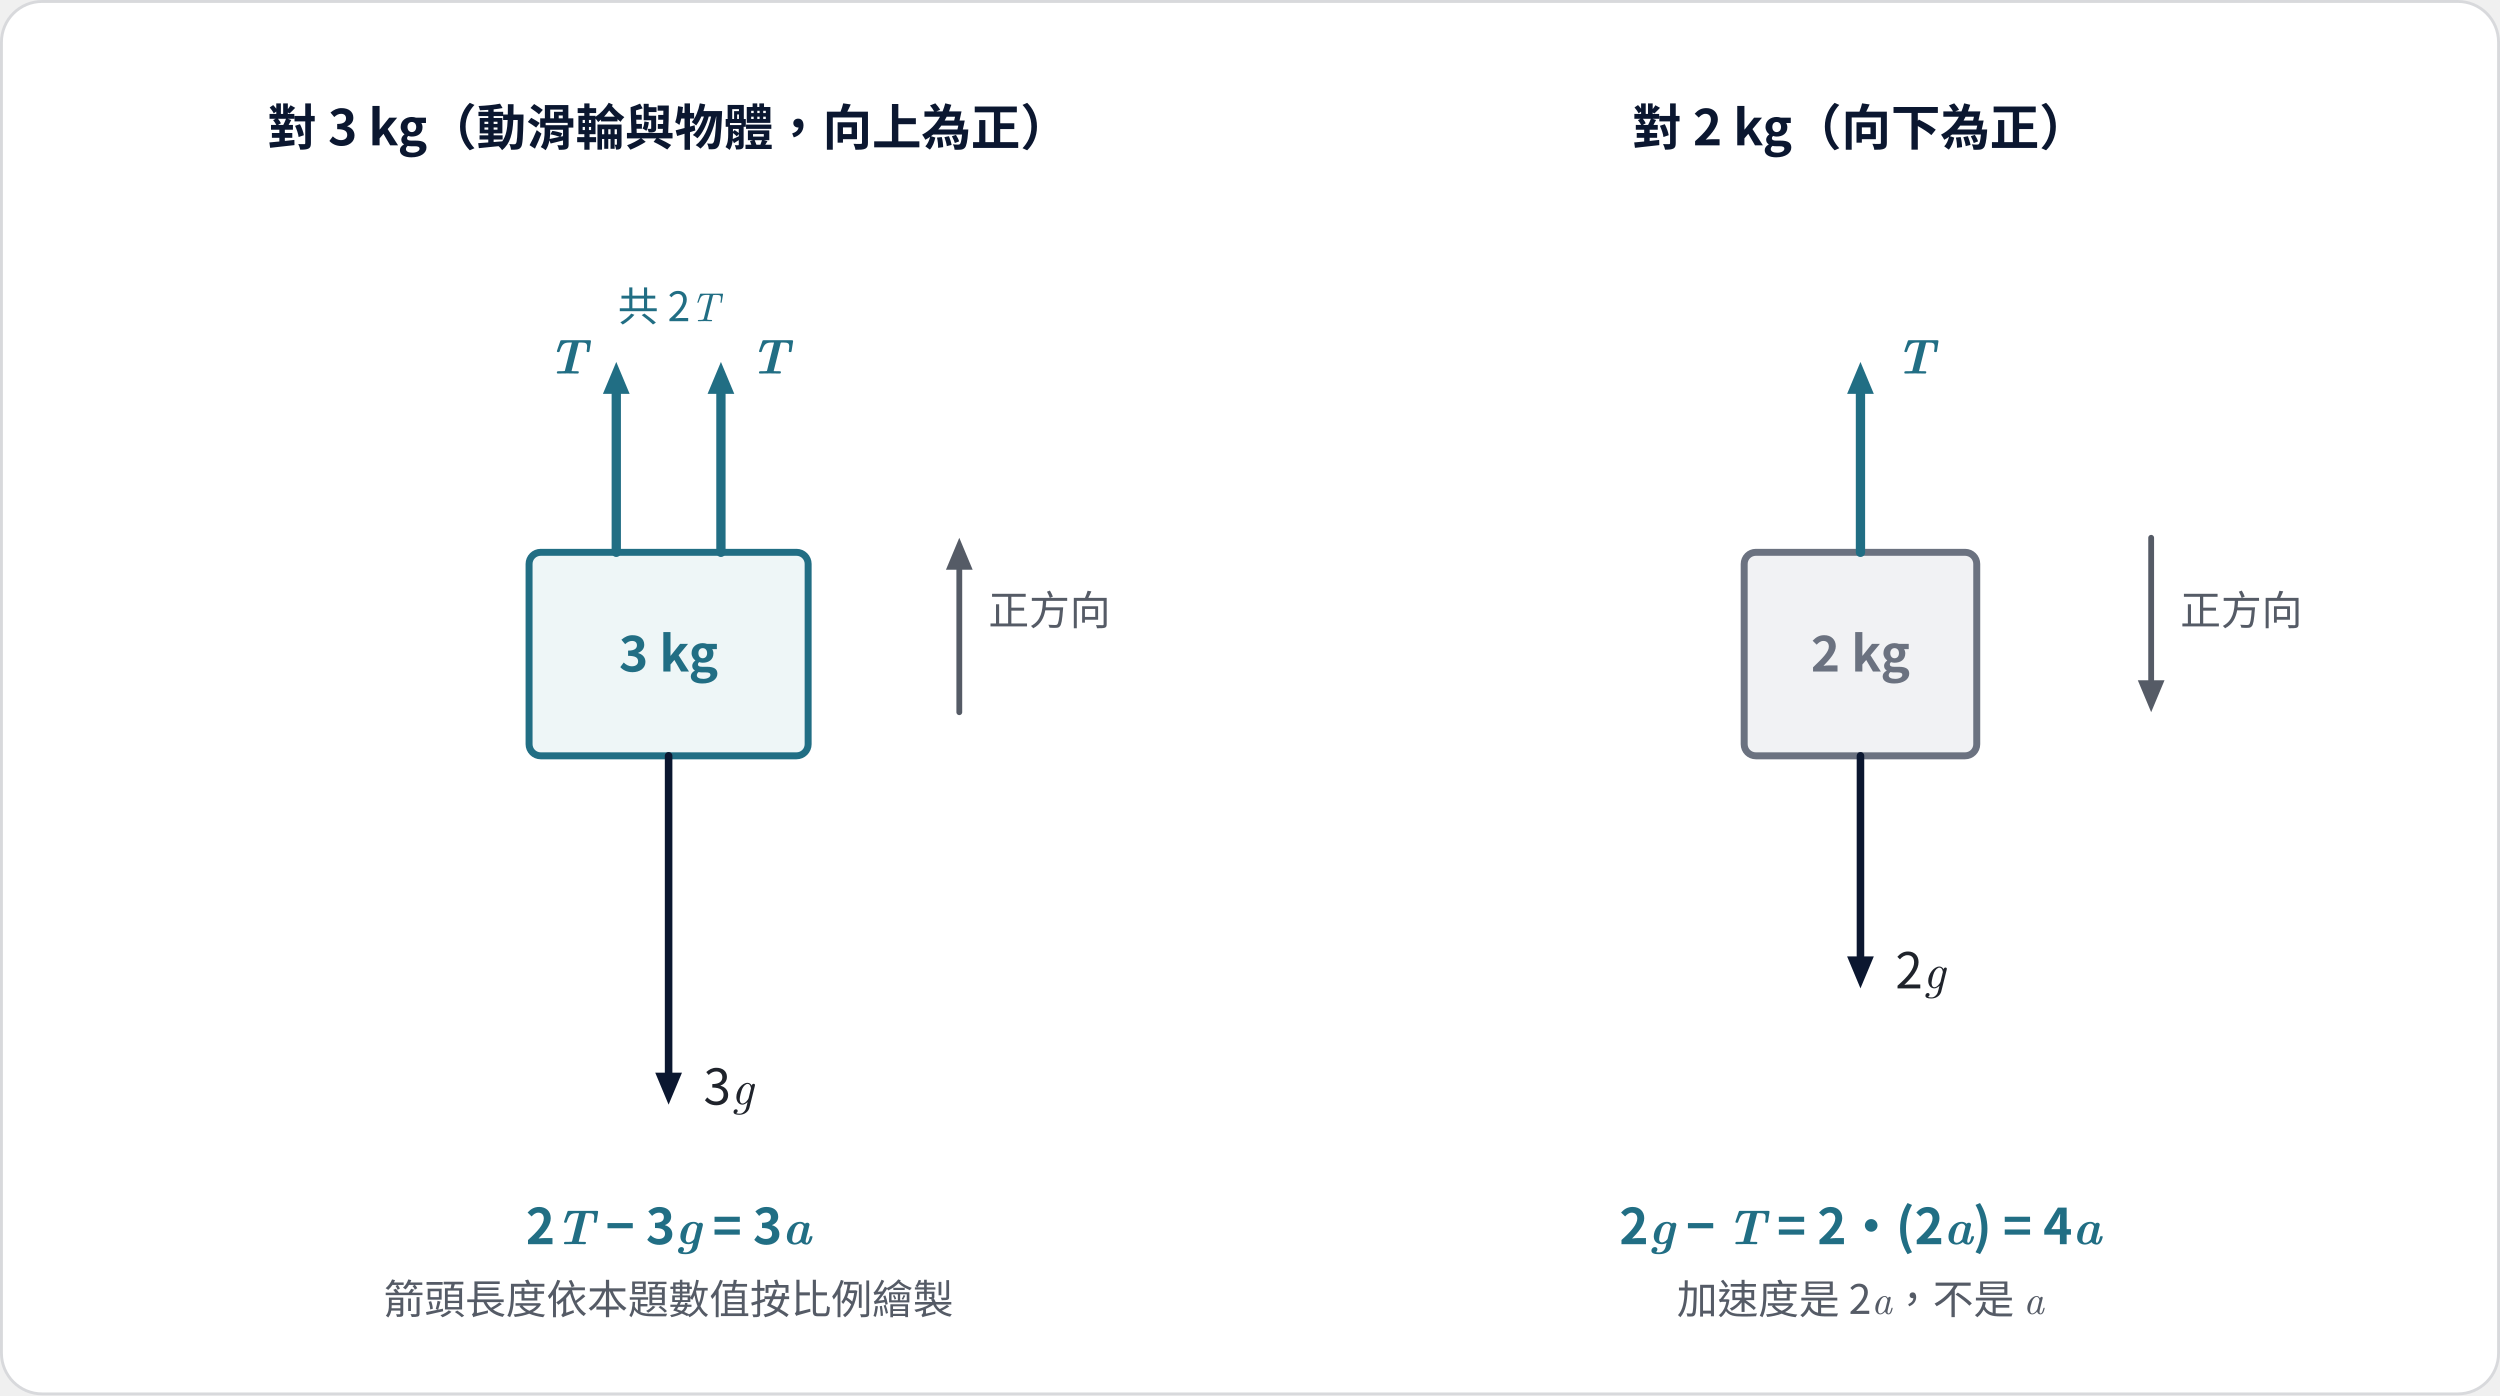
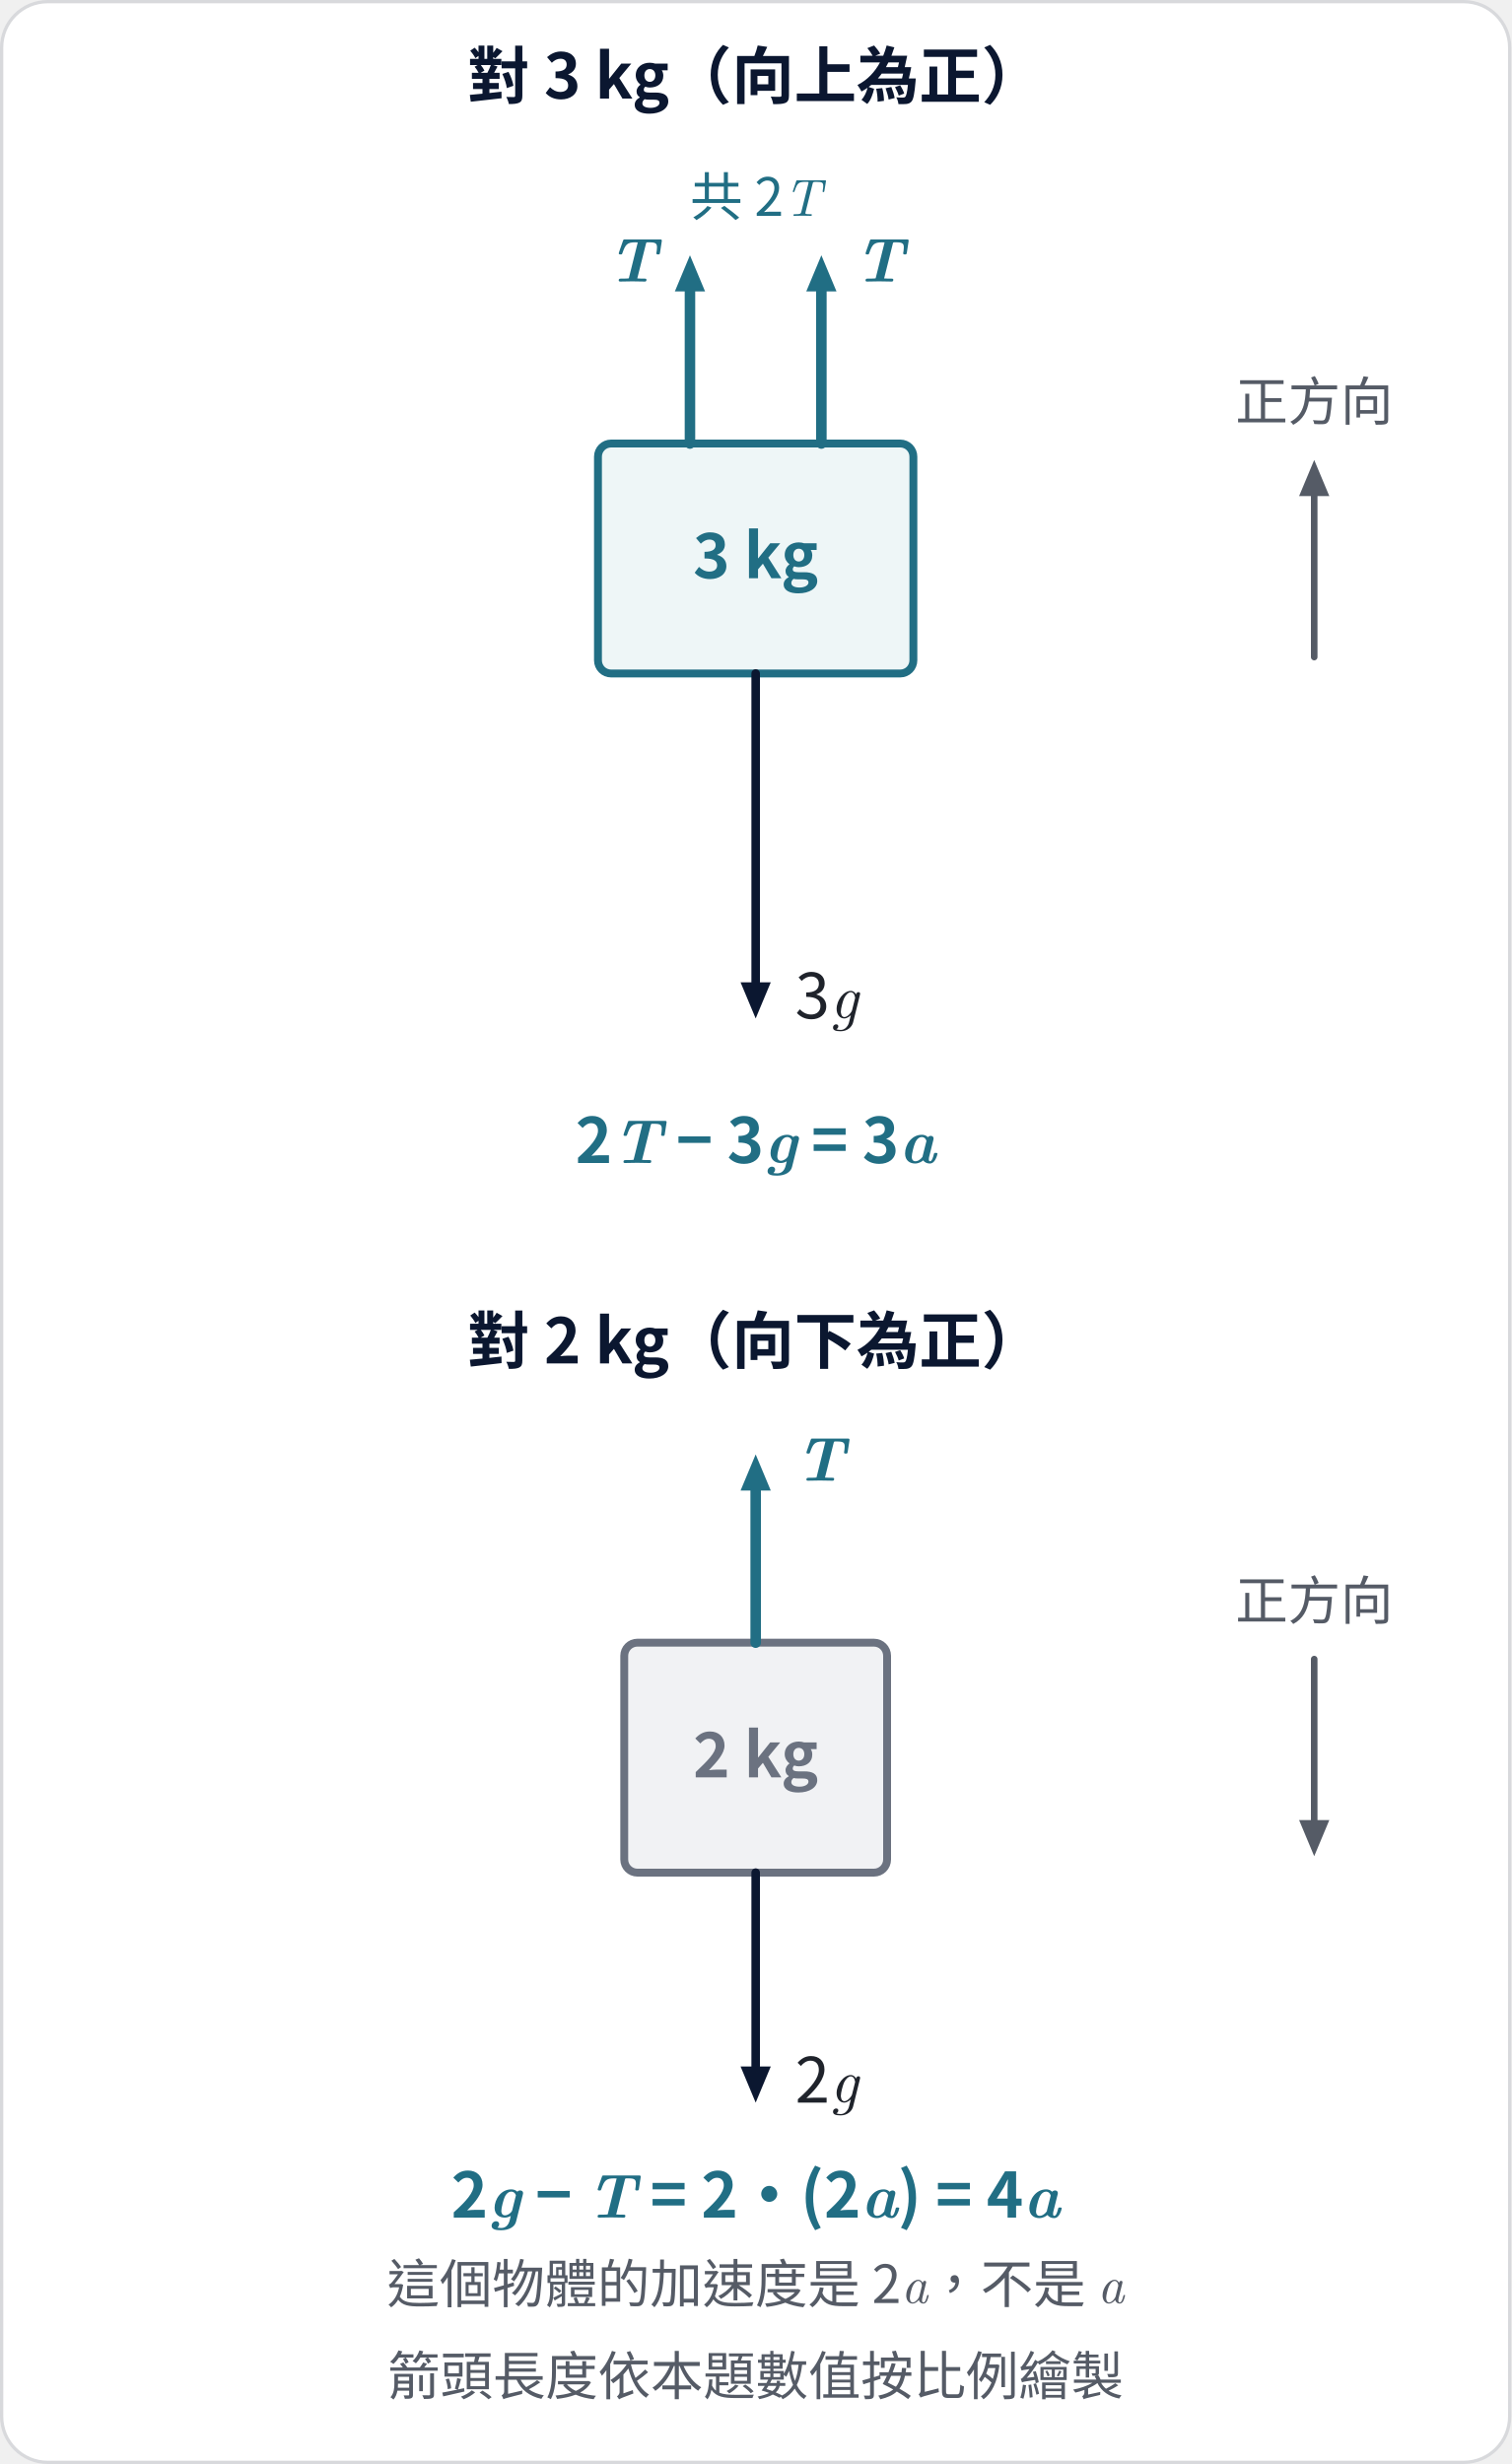
- <svg xmlns="http://www.w3.org/2000/svg" width="860" height="480" viewBox="0 0 860 480" role="img" aria-labelledby="title desc">
+ <svg xmlns="http://www.w3.org/2000/svg" width="460" height="750" viewBox="0 0 460 750" role="img" aria-labelledby="title desc">
  <style>
-     text { font-family: "Source Sans Pro", "PingFang TC", "Microsoft JhengHei", "Noto Sans TC", "Noto Sans CJK TC", sans-serif; fill: #1f232b; font-size: 17px; }
+     text { font-family: "Source Sans Pro", "PingFang TC", "Microsoft JhengHei", "Noto Sans TC", "Noto Sans CJK TC", sans-serif; fill: #1f232b; font-size: 19px; }
    .strong { font-weight: 700; }
-     .small { font-size: 14px; }
+     .small { font-size: 16px; }
    .muted { fill: #555b66; }
  </style>
-   <rect x="0.5" y="0.5" width="859" height="479" rx="14" fill="#ffffff" stroke="#d8d9dc" />
-   <text x="230.0" y="50.0" class="strong" text-anchor="middle" style="fill:#0b1730">對 3 kg（動滑輪與物體，向上為正）</text>
-   <g transform="translate(230.0 225.0) rotate(0)">
+   <rect x="0.5" y="0.5" width="459" height="749" rx="14" fill="#ffffff" stroke="#d8d9dc" />
+   <text x="230.0" y="30.0" class="strong" text-anchor="middle" style="fill:#0b1730">對 3 kg（向上為正）</text>
+   <g transform="translate(230.0 170.0) rotate(0)">
    <rect x="-48.0" y="-35.0" width="96" height="70" rx="4" fill="#eef6f7" stroke="#216e84" stroke-width="2.4" />
  </g>
-   <text x="230.0" y="231.0" class="strong" text-anchor="middle" style="fill:#216e84">3 kg</text>
-   <line x1="212.0" y1="190.0" x2="212.0" y2="135.5" stroke="#216e84" stroke-width="3.2" stroke-linecap="round" />
-   <polygon points="212.0,124.5 216.6,135.5 207.4,135.5" fill="#216e84" />
-   <line x1="248.0" y1="190.0" x2="248.0" y2="135.5" stroke="#216e84" stroke-width="3.2" stroke-linecap="round" />
-   <polygon points="248.0,124.5 252.6,135.5 243.4,135.5" fill="#216e84" />
-   <text x="202.0" y="128.5" class="strong" text-anchor="end" style="fill:#216e84">
+   <text x="230.0" y="176.0" class="strong" text-anchor="middle" style="fill:#216e84">3 kg</text>
+   <line x1="210.0" y1="135.0" x2="210.0" y2="88.7" stroke="#216e84" stroke-width="3.2" stroke-linecap="round" />
+   <polygon points="210.0,77.7 214.6,88.7 205.4,88.7" fill="#216e84" />
+   <line x1="250.0" y1="135.0" x2="250.0" y2="88.7" stroke="#216e84" stroke-width="3.2" stroke-linecap="round" />
+   <polygon points="250.0,77.7 254.6,88.7 245.4,88.7" fill="#216e84" />
+   <text x="200.0" y="85.7" class="strong" text-anchor="end" style="fill:#216e84">
    <tspan font-family="&quot;STIX Two Text&quot;, &quot;Latin Modern Roman&quot;, &quot;Times New Roman&quot;, serif" font-style="italic">T</tspan>
  </text>
-   <text x="258.0" y="128.5" class="strong" text-anchor="start" style="fill:#216e84">
+   <text x="260.0" y="85.7" class="strong" text-anchor="start" style="fill:#216e84">
    <tspan font-family="&quot;STIX Two Text&quot;, &quot;Latin Modern Roman&quot;, &quot;Times New Roman&quot;, serif" font-style="italic">T</tspan>
  </text>
-   <text x="230.0" y="110.5" class="small" text-anchor="middle" style="fill:#216e84">共 2<tspan font-family="&quot;STIX Two Text&quot;, &quot;Latin Modern Roman&quot;, &quot;Times New Roman&quot;, serif" font-style="italic">T</tspan>
+   <text x="230.0" y="65.7" class="small" text-anchor="middle" style="fill:#216e84">共 2<tspan font-family="&quot;STIX Two Text&quot;, &quot;Latin Modern Roman&quot;, &quot;Times New Roman&quot;, serif" font-style="italic">T</tspan>
  </text>
-   <line x1="230.0" y1="260.0" x2="230.0" y2="369.0" stroke="#0b1730" stroke-width="2.6" stroke-linecap="round" />
-   <polygon points="230.0,380.0 225.4,369.0 234.6,369.0" fill="#0b1730" />
-   <text x="242.0" y="380.0" text-anchor="start">3<tspan font-family="&quot;STIX Two Text&quot;, &quot;Latin Modern Roman&quot;, &quot;Times New Roman&quot;, serif" font-style="italic">g</tspan>
+   <line x1="230.0" y1="205.0" x2="230.0" y2="299.0" stroke="#0b1730" stroke-width="2.6" stroke-linecap="round" />
+   <polygon points="230.0,310.0 225.4,299.0 234.6,299.0" fill="#0b1730" />
+   <text x="242.0" y="310.0" text-anchor="start">3<tspan font-family="&quot;STIX Two Text&quot;, &quot;Latin Modern Roman&quot;, &quot;Times New Roman&quot;, serif" font-style="italic">g</tspan>
  </text>
-   <line x1="330.0" y1="245.0" x2="330.0" y2="196.0" stroke="#555b66" stroke-width="2" stroke-linecap="round" />
-   <polygon points="330.0,185.0 334.6,196.0 325.4,196.0" fill="#555b66" />
-   <text x="340.0" y="215.0" class="small" text-anchor="start" style="fill:#555b66">正方向</text>
-   <text x="230.0" y="428.0" class="strong" text-anchor="middle" style="fill:#216e84">2<tspan font-family="&quot;STIX Two Text&quot;, &quot;Latin Modern Roman&quot;, &quot;Times New Roman&quot;, serif" font-style="italic">T</tspan> − 3<tspan font-family="&quot;STIX Two Text&quot;, &quot;Latin Modern Roman&quot;, &quot;Times New Roman&quot;, serif" font-style="italic">g</tspan> = 3<tspan font-family="&quot;STIX Two Text&quot;, &quot;Latin Modern Roman&quot;, &quot;Times New Roman&quot;, serif" font-style="italic">a</tspan>
+   <line x1="400.0" y1="200.0" x2="400.0" y2="151.0" stroke="#555b66" stroke-width="2" stroke-linecap="round" />
+   <polygon points="400.0,140.0 404.6,151.0 395.4,151.0" fill="#555b66" />
+   <text x="400.0" y="128.0" class="small" text-anchor="middle" style="fill:#555b66">正方向</text>
+   <text x="230.0" y="354.0" class="strong" text-anchor="middle" style="fill:#216e84">2<tspan font-family="&quot;STIX Two Text&quot;, &quot;Latin Modern Roman&quot;, &quot;Times New Roman&quot;, serif" font-style="italic">T</tspan> − 3<tspan font-family="&quot;STIX Two Text&quot;, &quot;Latin Modern Roman&quot;, &quot;Times New Roman&quot;, serif" font-style="italic">g</tspan> = 3<tspan font-family="&quot;STIX Two Text&quot;, &quot;Latin Modern Roman&quot;, &quot;Times New Roman&quot;, serif" font-style="italic">a</tspan>
  </text>
-   <text x="640.0" y="50.0" class="strong" text-anchor="middle" style="fill:#0b1730">對 2 kg（向下為正）</text>
-   <g transform="translate(640.0 225.0) rotate(0)">
+   <text x="230.0" y="415.0" class="strong" text-anchor="middle" style="fill:#0b1730">對 2 kg（向下為正）</text>
+   <g transform="translate(230.0 535.0) rotate(0)">
    <rect x="-40.0" y="-35.0" width="80" height="70" rx="4" fill="#f1f2f4" stroke="#6b7280" stroke-width="2.4" />
  </g>
-   <text x="640.0" y="231.0" class="strong" text-anchor="middle" style="fill:#6b7280">2 kg</text>
-   <line x1="640.0" y1="190.0" x2="640.0" y2="135.5" stroke="#216e84" stroke-width="3.2" stroke-linecap="round" />
-   <polygon points="640.0,124.5 644.6,135.5 635.4,135.5" fill="#216e84" />
-   <text x="652.0" y="128.5" class="strong" text-anchor="start" style="fill:#216e84">
+   <text x="230.0" y="541.0" class="strong" text-anchor="middle" style="fill:#6b7280">2 kg</text>
+   <line x1="230.0" y1="500.0" x2="230.0" y2="453.7" stroke="#216e84" stroke-width="3.2" stroke-linecap="round" />
+   <polygon points="230.0,442.7 234.6,453.7 225.4,453.7" fill="#216e84" />
+   <text x="242.0" y="450.7" class="strong" text-anchor="start" style="fill:#216e84">
    <tspan font-family="&quot;STIX Two Text&quot;, &quot;Latin Modern Roman&quot;, &quot;Times New Roman&quot;, serif" font-style="italic">T</tspan>
  </text>
-   <line x1="640.0" y1="260.0" x2="640.0" y2="329.0" stroke="#0b1730" stroke-width="2.6" stroke-linecap="round" />
-   <polygon points="640.0,340.0 635.4,329.0 644.6,329.0" fill="#0b1730" />
-   <text x="652.0" y="340.0" text-anchor="start">2<tspan font-family="&quot;STIX Two Text&quot;, &quot;Latin Modern Roman&quot;, &quot;Times New Roman&quot;, serif" font-style="italic">g</tspan>
+   <line x1="230.0" y1="570.0" x2="230.0" y2="629.0" stroke="#0b1730" stroke-width="2.6" stroke-linecap="round" />
+   <polygon points="230.0,640.0 225.4,629.0 234.6,629.0" fill="#0b1730" />
+   <text x="242.0" y="640.0" text-anchor="start">2<tspan font-family="&quot;STIX Two Text&quot;, &quot;Latin Modern Roman&quot;, &quot;Times New Roman&quot;, serif" font-style="italic">g</tspan>
  </text>
-   <line x1="740.0" y1="185.0" x2="740.0" y2="234.0" stroke="#555b66" stroke-width="2" stroke-linecap="round" />
-   <polygon points="740.0,245.0 735.4,234.0 744.6,234.0" fill="#555b66" />
-   <text x="750.0" y="215.0" class="small" text-anchor="start" style="fill:#555b66">正方向</text>
-   <text x="640.0" y="428.0" class="strong" text-anchor="middle" style="fill:#216e84">2<tspan font-family="&quot;STIX Two Text&quot;, &quot;Latin Modern Roman&quot;, &quot;Times New Roman&quot;, serif" font-style="italic">g</tspan> − <tspan font-family="&quot;STIX Two Text&quot;, &quot;Latin Modern Roman&quot;, &quot;Times New Roman&quot;, serif" font-style="italic">T</tspan> = 2·(2<tspan font-family="&quot;STIX Two Text&quot;, &quot;Latin Modern Roman&quot;, &quot;Times New Roman&quot;, serif" font-style="italic">a</tspan>) = 4<tspan font-family="&quot;STIX Two Text&quot;, &quot;Latin Modern Roman&quot;, &quot;Times New Roman&quot;, serif" font-style="italic">a</tspan>
+   <line x1="400.0" y1="505.0" x2="400.0" y2="554.0" stroke="#555b66" stroke-width="2" stroke-linecap="round" />
+   <polygon points="400.0,565.0 395.4,554.0 404.6,554.0" fill="#555b66" />
+   <text x="400.0" y="493.0" class="small" text-anchor="middle" style="fill:#555b66">正方向</text>
+   <text x="230.0" y="675.0" class="strong" text-anchor="middle" style="fill:#216e84">2<tspan font-family="&quot;STIX Two Text&quot;, &quot;Latin Modern Roman&quot;, &quot;Times New Roman&quot;, serif" font-style="italic">g</tspan> − <tspan font-family="&quot;STIX Two Text&quot;, &quot;Latin Modern Roman&quot;, &quot;Times New Roman&quot;, serif" font-style="italic">T</tspan> = 2·(2<tspan font-family="&quot;STIX Two Text&quot;, &quot;Latin Modern Roman&quot;, &quot;Times New Roman&quot;, serif" font-style="italic">a</tspan>) = 4<tspan font-family="&quot;STIX Two Text&quot;, &quot;Latin Modern Roman&quot;, &quot;Times New Roman&quot;, serif" font-style="italic">a</tspan>
  </text>
-   <text x="640.0" y="452.0" class="small" text-anchor="middle" style="fill:#555b66">加速度是 2<tspan font-family="&quot;STIX Two Text&quot;, &quot;Latin Modern Roman&quot;, &quot;Times New Roman&quot;, serif" font-style="italic">a</tspan>，不是 <tspan font-family="&quot;STIX Two Text&quot;, &quot;Latin Modern Roman&quot;, &quot;Times New Roman&quot;, serif" font-style="italic">a</tspan>
+   <text x="230.0" y="701.0" class="small" text-anchor="middle" style="fill:#555b66">這個物體的加速度是 2<tspan font-family="&quot;STIX Two Text&quot;, &quot;Latin Modern Roman&quot;, &quot;Times New Roman&quot;, serif" font-style="italic">a</tspan>，不是 <tspan font-family="&quot;STIX Two Text&quot;, &quot;Latin Modern Roman&quot;, &quot;Times New Roman&quot;, serif" font-style="italic">a</tspan>
  </text>
-   <text x="230.0" y="452.0" class="small" text-anchor="middle" style="fill:#555b66">箭頭長度依本題數值按比例繪製</text>
+   <text x="230.0" y="729.0" class="small" text-anchor="middle" style="fill:#555b66">箭頭長度依本題數值按比例繪製</text>
</svg>
